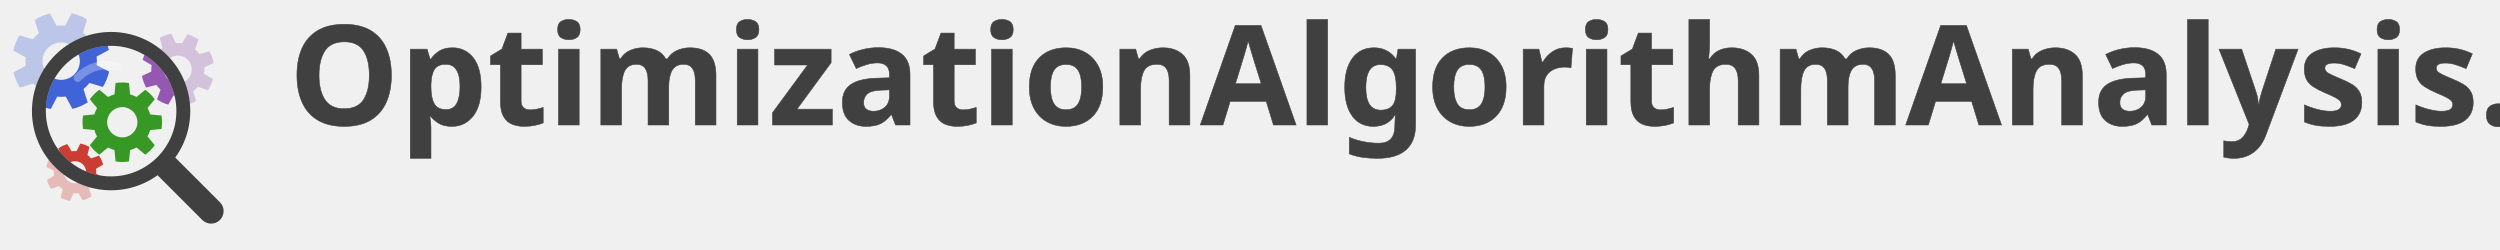
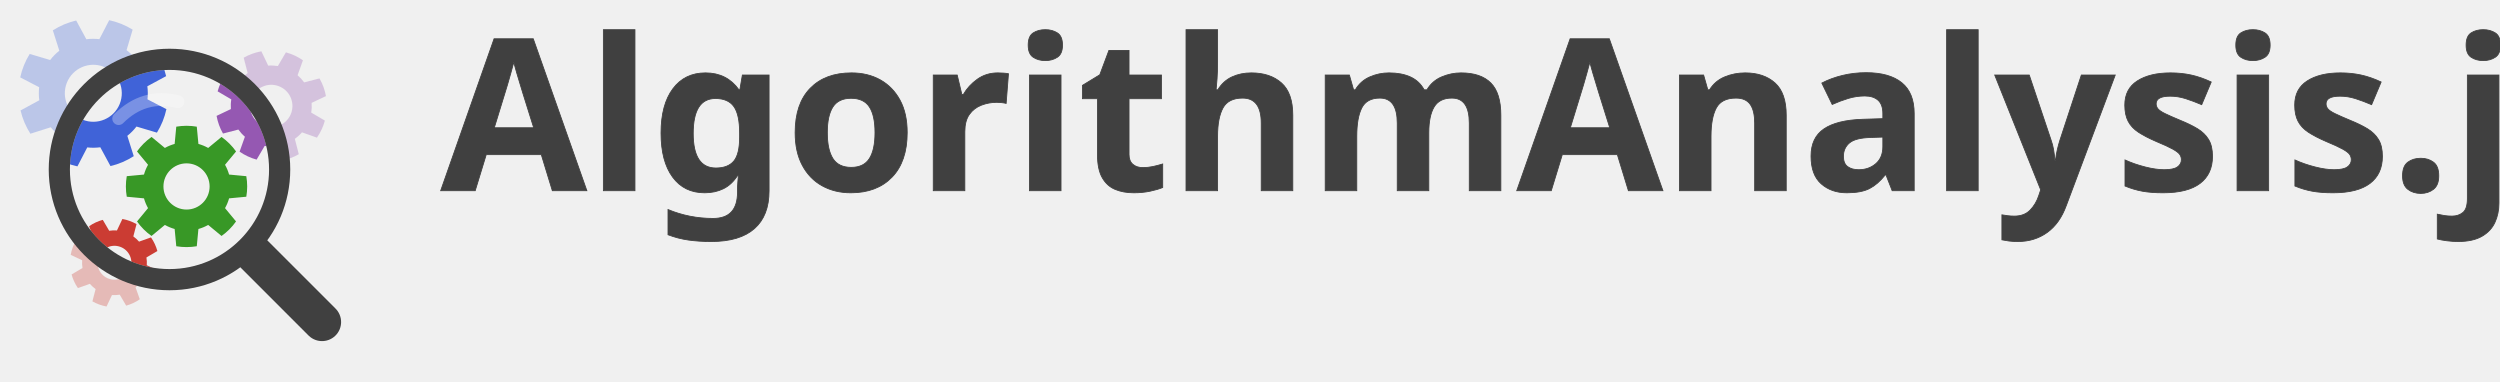
- <svg xmlns="http://www.w3.org/2000/svg" width="4500" height="450" viewBox="0 0 4500 450">
+ <svg xmlns="http://www.w3.org/2000/svg" width="2950" height="450" viewBox="0 0 2950 450">
  <defs>
    <style type="text/css">
      .title { font: bold 250px sans-serif; fill: #404040; }
      .julia-green { fill: #389826; }
      .julia-red { fill: #CB3C33; }
      .julia-purple { fill: #9558B2; }
      .julia-blue { fill: #4063D8; }
      
      .gray { stroke: #404040; }
    </style>
    <path id="gear" d="m24.04 0.143c-1.376 0-2.726 0.124-4.039 0.347l-0.64 6.785c-1.357 0.378-2.642 0.907-3.843 1.585l-5.244-4.332c-2.215 1.568-4.154 3.495-5.722 5.71l4.343 5.244c-0.677 1.2-1.218 2.488-1.596 3.843l-6.774 0.641c-0.224 1.313-0.347 2.662-0.347 4.039 0 1.379 0.123 2.724 0.347 4.039l6.774 0.641c0.378 1.355 0.919 2.643 1.596 3.843l-4.332 5.244c1.565 2.209 3.491 4.146 5.7 5.71l5.255-4.343c1.202 0.678 2.485 1.217 3.843 1.596l0.641 6.785c1.312 0.224 2.663 0.337 4.039 0.337s2.716-0.113 4.028-0.337l0.641-6.785c1.358-0.378 2.641-0.918 3.843-1.596l5.255 4.343c2.209-1.565 4.135-3.502 5.7-5.71l-4.332-5.244c0.677-1.2 1.218-2.488 1.596-3.843l6.774-0.641c0.225-1.315 0.347-2.66 0.347-4.039 0-1.377-0.124-2.726-0.347-4.039l-6.774-0.641c-0.378-1.355-0.919-2.643-1.596-3.843l4.343-5.244c-1.568-2.215-3.507-4.142-5.722-5.71l-5.244 4.332c-1.202-0.678-2.486-1.207-3.843-1.585l-0.641-6.785c-1.312-0.224-2.652-0.347-4.028-0.347zm0 14.776c5.018 0 9.076 4.069 9.076 9.087s-4.058 9.087-9.076 9.087-9.087-4.069-9.087-9.087 4.069-9.087 9.087-9.087z" />
  </defs>
  <mask id="mask">
    <rect width="512" height="450" fill="white" fill-opacity="0.3" />
    <circle cx="200" cy="200" r="117.5" fill="white" />
  </mask>
  <g id="gears" mask="url(#mask)">
    <use href="#gear" transform="translate(220, 220) scale(3) translate(-24,-24)" class="julia-green" />
    <use href="#gear" transform="translate(110, 110) rotate(22) scale(3.7) translate(-24,-24)" class="julia-blue" />
    <use href="#gear" transform="translate(135, 310) rotate(20) scale(2.2) translate(-24,-24)" class="julia-red" />
    <use href="#gear" transform="translate(320, 125) rotate(25) scale(2.75) translate(-24,-24)" class="julia-purple" />
  </g>
  <g id="magnifying-glass">
    <path d="M 300 300 L 380 380" class="gray" stroke-width="45" stroke-linecap="round" />
    <circle cx="200" cy="200" r="130" class="gray" style="fill: none" stroke-width="25" />
    <path d="M 140 140 Q 170 110 210 120" class="gray" style="stroke: white" stroke-width="15" stroke-linecap="round" fill="none" opacity="0.3" />
  </g>
-   <text x="520" y="50%" class="title gray" alignment-baseline="middle">OptimizationAlgorithmAnalysis.jl</text>
+   <text x="520" y="50%" class="title gray" alignment-baseline="middle">AlgorithmAnalysis.jl</text>
</svg>
